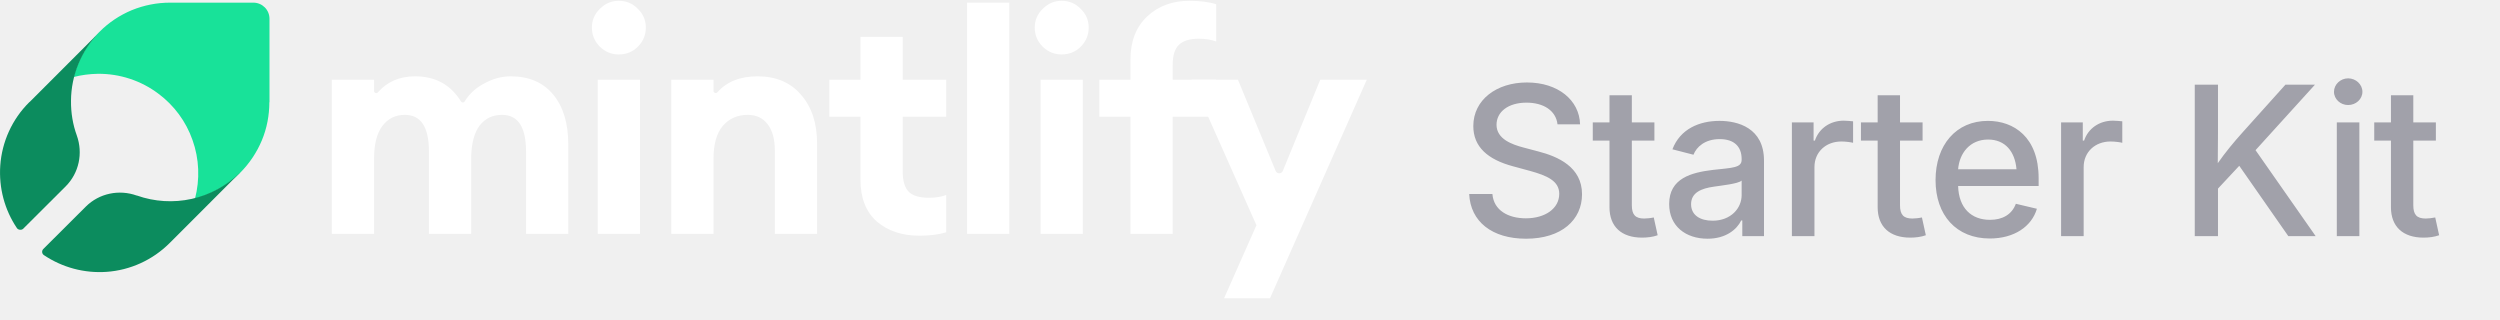
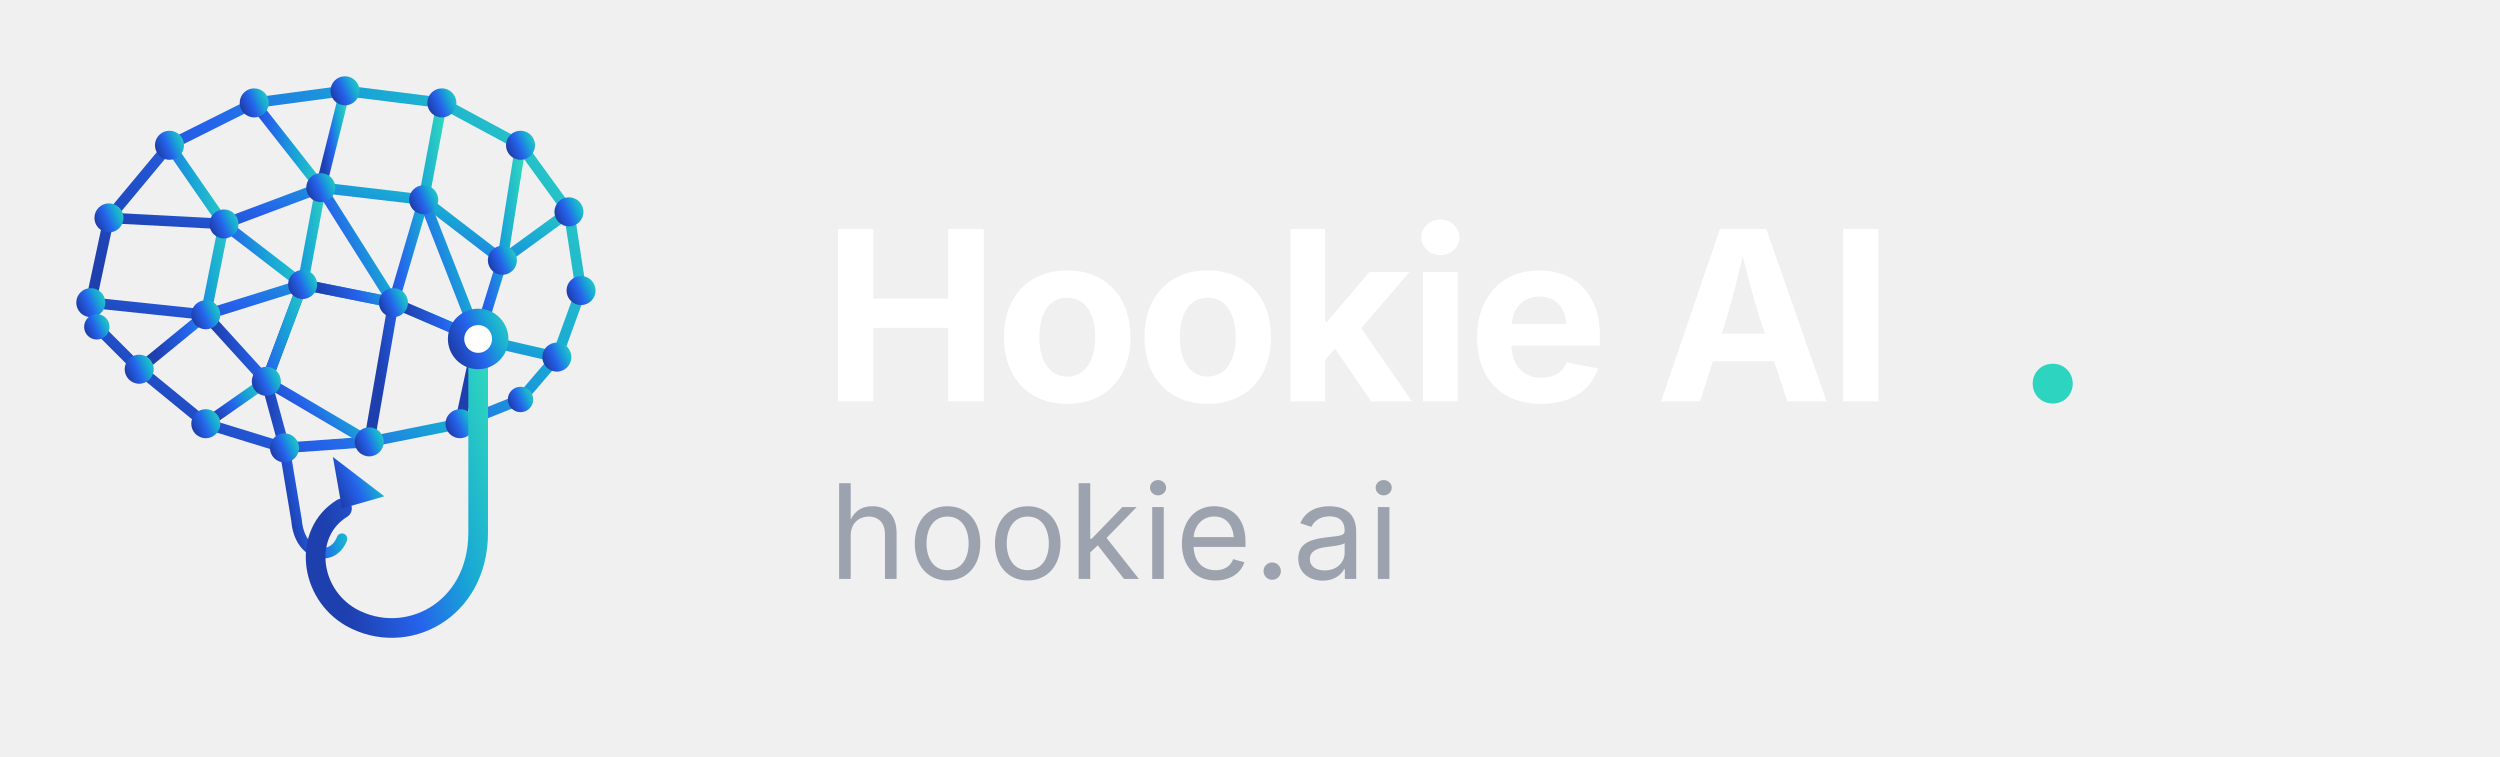
- <svg xmlns="http://www.w3.org/2000/svg" width="180" height="23" viewBox="0 0 180 23" fill="none">
-   <path d="M91.44 21.476H88.133L90.464 16.216L85.802 5.74H89.132L91.847 12.307C91.943 12.536 92.268 12.536 92.362 12.306L95.058 5.74H98.409L91.44 21.476Z" fill="white" />
-   <path d="M81.393 16.837V8.403H79.152V5.74H81.393V4.297C81.393 2.98 81.792 1.944 82.592 1.19C83.391 0.435 84.404 0.058 85.633 0.058C86.387 0.058 87.031 0.139 87.564 0.302V2.988C87.208 2.854 86.794 2.788 86.32 2.788C85.655 2.788 85.174 2.936 84.878 3.232C84.582 3.513 84.434 3.994 84.434 4.674V5.74H87.564V8.403H84.434V16.837H81.393Z" fill="white" />
-   <path d="M76.433 3.92C75.915 3.92 75.463 3.735 75.079 3.365C74.694 2.98 74.502 2.521 74.502 1.989C74.502 1.456 74.694 1.005 75.079 0.635C75.463 0.25 75.915 0.058 76.433 0.058C76.98 0.058 77.438 0.25 77.809 0.635C78.193 1.005 78.386 1.456 78.386 1.989C78.386 2.521 78.193 2.98 77.809 3.365C77.438 3.735 76.98 3.92 76.433 3.92ZM74.924 16.837V5.74H77.964V16.837H74.924Z" fill="white" />
-   <path d="M69.628 16.837V0.191H72.669V16.837H69.628Z" fill="white" />
-   <path d="M66.194 16.97C64.951 16.97 63.93 16.63 63.131 15.949C62.347 15.254 61.955 14.255 61.955 12.953V8.403H59.713V5.74H61.955V2.655H64.995V5.74H68.125V8.403H64.995V12.354C64.995 13.034 65.143 13.523 65.439 13.819C65.735 14.1 66.216 14.24 66.882 14.24C67.355 14.24 67.769 14.174 68.125 14.04V16.726C67.592 16.889 66.948 16.97 66.194 16.97Z" fill="white" />
-   <path d="M48.332 16.837V5.74H51.373V6.551C51.373 6.688 51.559 6.748 51.65 6.646C52.328 5.879 53.293 5.495 54.546 5.495C55.878 5.495 56.921 5.939 57.676 6.827C58.445 7.7 58.83 8.869 58.83 10.334V16.837H55.789V10.844C55.789 10.03 55.619 9.402 55.279 8.958C54.939 8.499 54.458 8.27 53.836 8.27C53.096 8.27 52.497 8.536 52.038 9.069C51.594 9.601 51.373 10.386 51.373 11.421V16.837H48.332Z" fill="white" />
-   <path d="M44.547 3.92C44.029 3.92 43.578 3.735 43.193 3.365C42.809 2.98 42.616 2.521 42.616 1.989C42.616 1.456 42.809 1.005 43.193 0.635C43.578 0.25 44.029 0.058 44.547 0.058C45.095 0.058 45.553 0.25 45.923 0.635C46.308 1.005 46.5 1.456 46.5 1.989C46.5 2.521 46.308 2.98 45.923 3.365C45.553 3.735 45.095 3.92 44.547 3.92ZM43.038 16.837V5.74H46.079V16.837H43.038Z" fill="white" />
-   <path d="M37.875 16.837V10.911C37.875 9.15 37.298 8.27 36.144 8.27C35.478 8.27 34.945 8.521 34.546 9.024C34.161 9.527 33.954 10.275 33.924 11.266V16.837H30.884V10.911C30.884 9.15 30.306 8.27 29.152 8.27C28.472 8.27 27.932 8.536 27.532 9.069C27.133 9.601 26.933 10.386 26.933 11.421V16.837H23.892V5.74H26.933V6.559C26.933 6.695 27.116 6.755 27.206 6.652C27.878 5.881 28.771 5.495 29.885 5.495C31.349 5.495 32.452 6.1 33.193 7.309C33.252 7.404 33.395 7.403 33.454 7.307C33.774 6.78 34.219 6.361 34.79 6.05C35.441 5.68 36.099 5.495 36.765 5.495C38.082 5.495 39.103 5.932 39.828 6.805C40.553 7.678 40.916 8.876 40.916 10.4V16.837H37.875Z" fill="white" />
-   <path d="M19.403 7.362V1.35C19.403 0.705 18.879 0.191 18.244 0.191H12.235C11.291 0.191 10.357 0.378 9.487 0.733C8.618 1.098 7.824 1.621 7.16 2.295L7.114 2.341C6.235 3.23 5.609 4.333 5.291 5.548C5.861 5.399 6.45 5.324 7.039 5.314C8.609 5.296 10.151 5.801 11.403 6.745C12.534 7.586 13.394 8.746 13.861 10.083C14.347 11.438 14.403 12.916 14.039 14.309C15.244 13.991 16.356 13.364 17.244 12.486L17.291 12.439C17.954 11.775 18.487 10.98 18.851 10.111C19.216 9.241 19.393 8.306 19.393 7.362H19.403Z" fill="#18E299" />
-   <path d="M5.112 7.26C5.121 5.416 5.857 3.646 7.151 2.324L2.151 7.326C2.133 7.344 2.114 7.354 2.095 7.372C0.876 8.583 0.14 10.204 0.019 11.918C-0.092 13.52 0.327 15.103 1.22 16.426C1.306 16.552 1.537 16.593 1.667 16.472L4.73 13.417C5.689 12.458 5.987 11.033 5.531 9.757C5.242 8.965 5.103 8.117 5.112 7.26Z" fill="#0C8C5E" />
-   <path d="M17.262 12.44C16.303 13.38 15.102 14.032 13.799 14.321C12.486 14.61 11.127 14.526 9.861 14.079C9.861 14.079 9.851 14.079 9.842 14.079C8.567 13.622 7.142 13.921 6.183 14.871L3.12 17.926C2.99 18.056 3.009 18.27 3.167 18.373C4.489 19.258 6.072 19.686 7.673 19.574C9.386 19.453 10.997 18.717 12.216 17.497L12.263 17.451L17.262 12.449V12.44Z" fill="#0C8C5E" />
-   <text x="105" y="17" font-family="Inter, ui-sans-serif, system-ui, -apple-system, sans-serif" font-size="15" font-weight="500" fill="#A1A1AA" letter-spacing="-0.01em">Starter Kit</text>
+ <svg xmlns="http://www.w3.org/2000/svg" viewBox="0 0 760 230" role="img" aria-label="Hookie AI — hookie.ai">
+   <defs>
+     <linearGradient id="hkld" x1="0" y1="0.5" x2="1" y2="0.05">
+       <stop offset="0%" stop-color="#1E40AF" />
+       <stop offset="35%" stop-color="#2563EB" />
+       <stop offset="65%" stop-color="#18A5D6" />
+       <stop offset="100%" stop-color="#2DD4BF" />
+     </linearGradient>
+   </defs>
+   <g transform="translate(0,0) scale(0.92)" stroke="url(#hkld)" fill="url(#hkld)" stroke-width="3.5" stroke-linecap="round" stroke-linejoin="round">
+     <path fill="none" d="M30,100 L36,72 L56,48 L84,34 L114,30 L146,34 L172,48 L188,70 L192,96 L184,118 L172,132 L152,140" />
+     <path fill="none" d="M152,140 L122,146 L94,148 L68,140 L46,122 L32,108 L30,100" />
+     <path fill="none" d="M36,72 L74,74 L106,62 L140,66 L166,86 L188,70" />
+     <path fill="none" d="M30,100 L68,104 L100,94 L130,100 L158,112 L184,118" />
+     <path fill="none" d="M56,48 L74,74 L68,104 L46,122" />
+     <path fill="none" d="M84,34 L106,62 L100,94 L88,126 L94,148" />
+     <path fill="none" d="M114,30 L106,62" />
+     <path fill="none" d="M146,34 L140,66 L130,100 L122,146" />
+     <path fill="none" d="M172,48 L166,86 L158,112 L152,140" />
+     <path fill="none" d="M74,74 L100,94 L88,126 L68,104" />
+     <path fill="none" d="M106,62 L130,100 L100,94" />
+     <path fill="none" d="M140,66 L158,112 L130,100" />
+     <path fill="none" d="M88,126 L122,146" />
+     <path fill="none" d="M68,140 L88,126" />
+     <path fill="none" d="M94,148 L98,172 C99,184 110,186 113,178" />
+     <g stroke="none">
+       <circle cx="30" cy="100" r="4.8" />
+       <circle cx="36" cy="72" r="4.8" />
+       <circle cx="56" cy="48" r="4.8" />
+       <circle cx="84" cy="34" r="4.8" />
+       <circle cx="114" cy="30" r="4.8" />
+       <circle cx="146" cy="34" r="4.8" />
+       <circle cx="172" cy="48" r="4.8" />
+       <circle cx="188" cy="70" r="4.8" />
+       <circle cx="192" cy="96" r="4.8" />
+       <circle cx="184" cy="118" r="4.8" />
+       <circle cx="172" cy="132" r="4.2" />
+       <circle cx="152" cy="140" r="4.8" />
+       <circle cx="122" cy="146" r="4.8" />
+       <circle cx="94" cy="148" r="4.8" />
+       <circle cx="68" cy="140" r="4.8" />
+       <circle cx="46" cy="122" r="4.8" />
+       <circle cx="32" cy="108" r="4.2" />
+       <circle cx="74" cy="74" r="4.8" />
+       <circle cx="106" cy="62" r="4.8" />
+       <circle cx="140" cy="66" r="4.8" />
+       <circle cx="166" cy="86" r="4.8" />
+       <circle cx="68" cy="104" r="4.8" />
+       <circle cx="100" cy="94" r="4.8" />
+       <circle cx="130" cy="100" r="4.8" />
+       <circle cx="88" cy="126" r="4.8" />
+     </g>
+   </g>
+   <g transform="translate(0,0) scale(0.92)" stroke="url(#hkld)" fill="none" stroke-width="6.5" stroke-linecap="round" stroke-linejoin="round">
+     <path d="M158,112 L158,176 C158,202 134,214 116,204 C102,196 100,176 113,168" />
+   </g>
+   <g transform="translate(0,0) scale(0.92)">
+     <path d="M113,168 L110,151 L127,164 Z" fill="url(#hkld)" />
+     <circle cx="158" cy="112" r="10" fill="url(#hkld)" />
+     <circle cx="158" cy="112" r="4.6" fill="#ffffff" />
+   </g>
+   <g font-family="'Space Grotesk','Inter',system-ui,-apple-system,'Segoe UI',sans-serif">
+     <text x="250" y="122" font-size="72" font-weight="700" letter-spacing="-0.02em" fill="#FFFFFF">Hookie AI</text>
+     <text x="612" y="122" font-size="72" font-weight="700" fill="#2DD4BF">.</text>
+     <text x="252" y="176" font-size="40" font-weight="400" letter-spacing="0.01em" fill="#9CA3AF">hookie.ai</text>
+   </g>
</svg>
